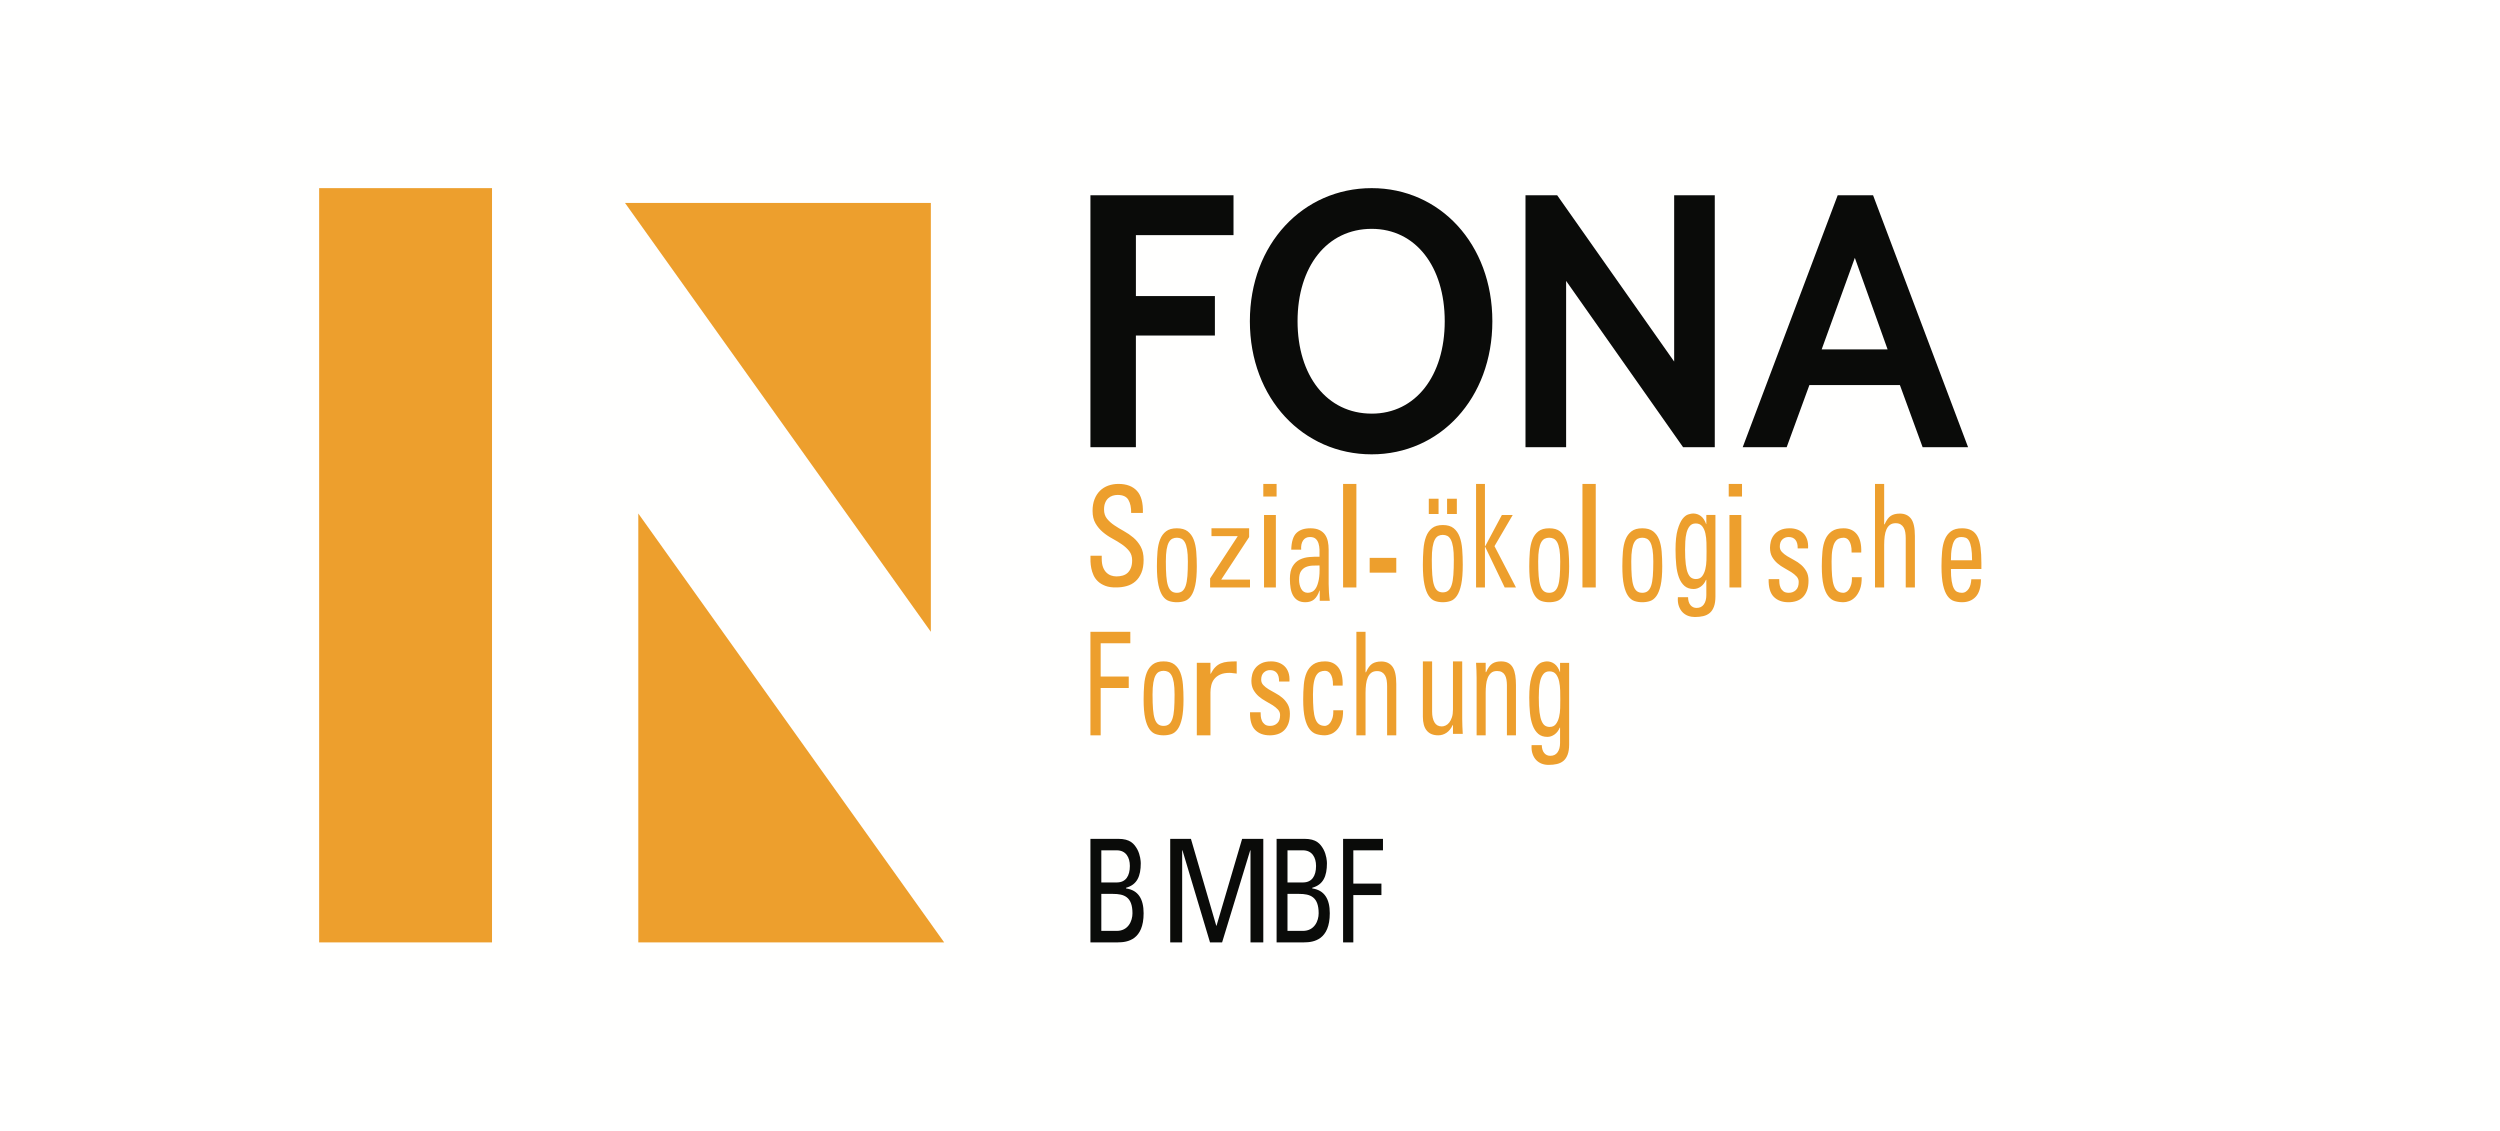
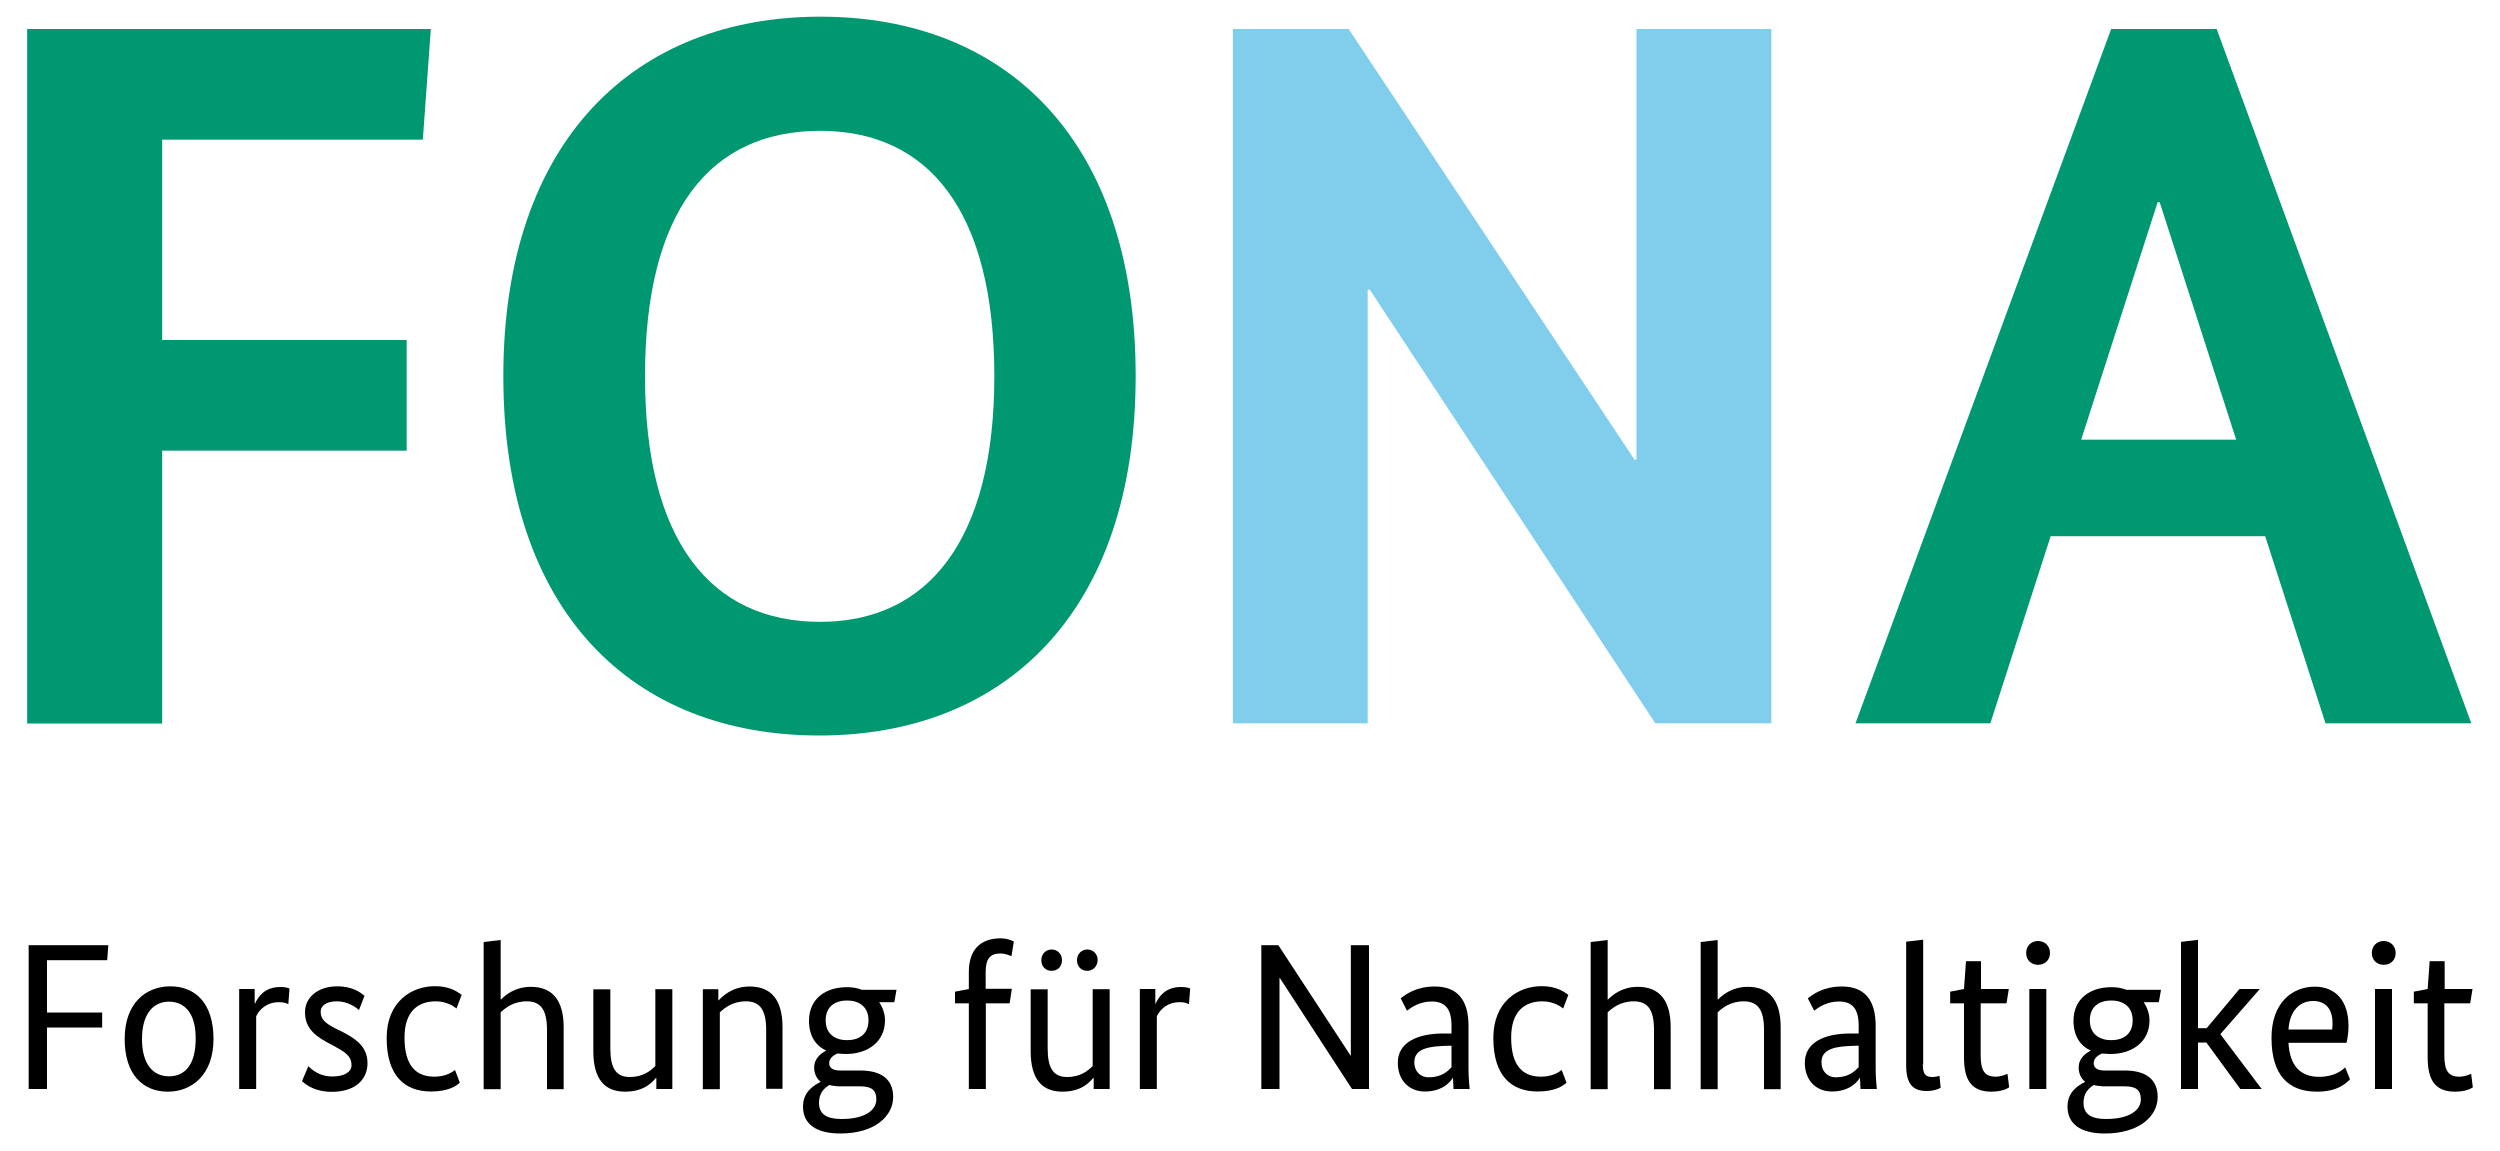
- <svg xmlns="http://www.w3.org/2000/svg" height="85" viewBox="0 0 188 85" width="188">
-   <g fill="none" fill-rule="evenodd" transform="translate(0 .803)">
-     <path d="m0 83.408h188v-83.408h-188z" fill="#fffffe" />
-     <path d="m24 70.063h13v-56.718h-13zm23-55.606 23 32.252v-32.252zm1 23.355v32.251h23z" fill="#ed9f2d" />
-     <path d="m82.82 69.2h1.159c.872 0 1.183-.755 1.183-1.326 0-1.24-.632-1.456-1.469-1.456h-.874v2.782zm0-3.644h1.195c.64-.011.951-.485.951-1.24 0-.647-.302-1.175-.987-1.175h-1.16v2.415zm-.82 4.507v-7.785h2.094c.892 0 1.194.366 1.435.797.221.42.257.885.257 1.036 0 .97-.274 1.617-1.104 1.844v.053c.918.13 1.318.8 1.318 1.866 0 1.994-1.202 2.189-1.932 2.189zm6.899 0h-.899v-7.785h1.558l1.905 6.534h.02l1.925-6.534h1.592v7.785h-.963v-6.922h-.021l-2.113 6.922h-.911l-2.071-6.922h-.022zm7.921-.863h1.157c.874 0 1.186-.755 1.186-1.326 0-1.24-.633-1.456-1.47-1.456h-.874v2.782zm0-3.644h1.194c.64-.011.953-.485.953-1.24 0-.647-.303-1.175-.99-1.175h-1.157zm-.82 4.507v-7.785h2.094c.891 0 1.193.366 1.435.797.223.42.257.885.257 1.036 0 .97-.276 1.617-1.104 1.844v.053c.917.13 1.318.8 1.318 1.866 0 1.994-1.202 2.189-1.933 2.189zm5 0v-7.785h3v.863h-2.23v2.501h2.113v.863h-2.113v3.558zm39.855-56.183h-2.66l-7.144 18.948h3.306l1.709-4.674h6.807l1.709 4.674h3.418l-7.145-18.947zm-11.904 0h-3.054v12.506l-8.797-12.505h-2.383v18.947h3.055v-12.508l8.797 12.507h2.382zm-36.192 0h-10.759v18.948h3.419v-8.4h5.941v-2.968h-5.94v-4.579h7.34v-3zm44.231 11.59 2.494-6.885 2.463 6.885zm-33.84 4.832c-3.363 0-5.574-2.843-5.574-6.95 0-4.104 2.211-6.946 5.575-6.946 3.307 0 5.493 2.842 5.493 6.947 0 4.106-2.186 6.95-5.493 6.95zm0-16.957c-5.153 0-9.16 4.198-9.16 10.008 0 5.813 4.007 10.01 9.16 10.01 5.128 0 9.075-4.197 9.075-10.01 0-5.81-3.947-10.008-9.074-10.008z" fill="#0a0b09" />
-     <path d="m82.85 40.99v.218c0 .256.032.467.096.637.064.169.149.305.256.409.107.103.225.177.357.222.13.045.264.067.397.067.165 0 .32-.02.467-.062.146-.042.272-.11.375-.207.103-.096.186-.222.247-.378.061-.155.092-.343.092-.563 0-.276-.074-.508-.22-.694-.148-.186-.331-.355-.553-.508-.22-.15-.459-.296-.715-.434-.257-.138-.496-.3-.717-.487-.22-.186-.404-.405-.55-.657-.148-.252-.221-.564-.221-.937 0-.331.049-.622.147-.874s.234-.464.408-.637c.175-.172.382-.302.62-.388.24-.086.496-.13.772-.13.606 0 1.07.175 1.391.523.322.349.47.903.446 1.661h-.882c.006-.406-.062-.735-.207-.982-.143-.249-.415-.373-.812-.373-.129 0-.253.019-.372.057-.12.038-.228.1-.326.186s-.177.2-.234.342c-.06.141-.088.312-.088.512 0 .276.074.505.22.688.148.183.331.349.552.497.22.148.459.293.716.435.257.141.496.305.716.491.22.187.405.413.552.678.147.266.22.596.22.99 0 .392-.056.722-.17.987s-.264.48-.45.641c-.187.164-.404.28-.652.348-.248.07-.51.104-.785.104-.325.006-.6-.034-.823-.12s-.407-.196-.55-.332c-.145-.134-.256-.29-.336-.464-.08-.177-.136-.352-.17-.529-.034-.176-.053-.347-.06-.512-.006-.166-.006-.307 0-.425zm5.65 2.785c.167 0 .303-.042.41-.127.107-.084.192-.219.254-.402.062-.184.105-.426.129-.726.023-.3.035-.67.035-1.107 0-.367-.02-.665-.059-.895s-.095-.41-.167-.54c-.074-.13-.16-.22-.262-.27s-.215-.075-.34-.075-.238.026-.34.075c-.102.05-.189.14-.262.27-.072.13-.129.31-.168.54s-.058.528-.058.895c0 .438.011.807.035 1.107.023.3.066.542.128.726.063.183.148.318.255.402.106.085.243.127.41.127zm0 .71c-.209 0-.404-.03-.586-.09-.183-.06-.342-.186-.477-.377-.135-.19-.242-.462-.32-.815s-.117-.826-.117-1.419c0-.388.014-.757.043-1.107s.094-.653.195-.91c.102-.259.251-.463.45-.615.197-.152.468-.228.812-.228s.614.076.812.228.348.356.45.614c.101.258.166.561.195.911.028.35.043.719.043 1.107 0 .593-.04 1.066-.117 1.42-.078.352-.185.624-.32.814-.136.19-.295.317-.477.377-.183.06-.378.09-.586.09zm5.435-4.901-2.098 3.199h2.163v.589h-3v-.677l2.069-3.163v-.017h-1.966v-.591h2.832zm1.12 3.788h.89v-5.445h-.89zm-.055-6.836h1v-.949h-1v.95zm4.227 5.184c-.162 0-.335.004-.517.011s-.348.043-.5.105c-.15.065-.276.168-.373.313-.099.145-.147.359-.147.641 0 .262.053.49.16.689.105.198.273.296.503.296.107 0 .214-.026.324-.08.109-.052.207-.153.294-.3.086-.15.155-.357.206-.626.05-.269.067-.618.05-1.05zm.017 1.885h-.017c-.106.312-.244.535-.412.673s-.386.206-.655.206c-.225 0-.41-.043-.558-.132-.15-.088-.268-.21-.358-.365s-.153-.34-.19-.556c-.035-.215-.054-.45-.054-.704 0-.403.07-.719.21-.948.14-.23.32-.398.538-.503.219-.106.46-.17.722-.19.264-.022.516-.03.757-.022.006-.177.006-.353 0-.53-.006-.176-.031-.335-.076-.477-.045-.14-.116-.256-.214-.344s-.24-.132-.424-.132c-.235 0-.41.088-.526.265-.114.176-.16.406-.138.688h-.748c.017-.6.148-1.019.39-1.255.244-.237.593-.355 1.047-.355.275 0 .5.043.677.128.176.084.316.199.42.343.103.145.176.315.218.509s.062.404.062.63v2.574c0 .211.008.425.022.64.014.216.035.426.063.63h-.756zm1.756-.233h1v-7.785h-1zm2-1.112h2v-1.112h-2zm5.82-4.41h.735v-1.15h-.735zm-.32 5.894c.167 0 .303-.044.41-.133.107-.088.192-.228.254-.42.063-.191.106-.444.129-.758.023-.313.035-.698.035-1.155 0-.383-.02-.695-.058-.935-.04-.24-.096-.427-.168-.563-.073-.137-.16-.23-.262-.283-.102-.05-.215-.077-.34-.077s-.238.026-.34.077c-.102.053-.189.146-.262.283-.072.136-.128.324-.168.563-.039.24-.058.552-.058.935 0 .457.012.842.035 1.155.023.314.066.567.129.758.062.192.147.332.254.42.106.089.243.133.41.133zm-1.055-5.894h.735v-1.15h-.735zm1.055 6.634c-.208 0-.404-.03-.586-.093-.183-.063-.341-.194-.477-.393-.135-.199-.242-.482-.32-.851s-.117-.862-.117-1.482c0-.405.014-.79.043-1.156.029-.365.094-.682.195-.95.102-.27.252-.483.45-.642.197-.158.468-.238.812-.238s.615.08.813.238c.197.159.347.372.449.641.101.27.166.586.195.951s.043.75.043 1.156c0 .62-.04 1.113-.117 1.482-.078.369-.185.652-.32.85-.136.2-.295.331-.477.394-.183.062-.378.093-.586.093zm3.168-1.112h-.668v-7.785h.668v4.691h.017l1.255-2.351h.815l-1.369 2.341 1.614 3.104h-.848l-1.467-3.051h-.017zm4.832.403c.167 0 .303-.042.41-.127.107-.084.192-.219.255-.402.062-.184.105-.426.128-.726.024-.3.035-.67.035-1.107 0-.367-.02-.665-.058-.895-.04-.23-.096-.41-.168-.54-.073-.13-.16-.22-.262-.27s-.215-.075-.34-.075-.238.026-.34.075c-.102.05-.188.14-.262.27-.072.13-.128.31-.167.54-.04.23-.06.528-.06.895 0 .438.013.807.036 1.107.024.3.067.542.129.726.062.183.147.318.254.402.106.085.243.127.41.127zm0 .71c-.208 0-.404-.03-.586-.09s-.341-.186-.477-.377c-.135-.19-.242-.462-.32-.815s-.117-.826-.117-1.419c0-.388.015-.757.043-1.107.029-.35.094-.653.195-.91.102-.259.252-.463.45-.615.197-.152.468-.228.812-.228s.615.076.813.228c.197.152.347.356.449.614.101.258.166.561.195.911s.043.719.043 1.107c0 .593-.04 1.066-.117 1.42-.078.352-.185.624-.32.814-.136.19-.295.317-.477.377s-.378.09-.586.09zm2.5-1.113h1v-7.785h-1zm4.5.403c.167 0 .303-.042.41-.127.107-.084.192-.219.255-.402.062-.184.105-.426.128-.726.024-.3.035-.67.035-1.107 0-.367-.02-.665-.058-.895-.04-.23-.096-.41-.168-.54-.073-.13-.16-.22-.262-.27s-.215-.075-.34-.075-.238.026-.34.075c-.101.05-.188.14-.262.27-.072.13-.128.31-.167.54-.04.23-.06.528-.06.895 0 .438.013.807.036 1.107.024.3.067.542.129.726.062.183.147.318.254.402.106.085.243.127.41.127zm0 .71c-.208 0-.404-.03-.586-.09s-.341-.186-.477-.377c-.135-.19-.242-.462-.32-.815-.077-.353-.117-.826-.117-1.419 0-.388.015-.757.043-1.107.029-.35.094-.653.195-.91.102-.259.252-.463.45-.615s.468-.228.812-.228.615.076.813.228c.197.152.347.356.449.614.101.258.166.561.195.911s.043.719.043 1.107c0 .593-.04 1.066-.117 1.42-.078.352-.185.624-.32.814s-.295.317-.477.377-.378.09-.586.09zm4.833-3.806c0-.206-.003-.432-.008-.678-.006-.246-.033-.476-.08-.689-.047-.214-.126-.392-.236-.535-.112-.143-.276-.216-.493-.216-.194 0-.345.069-.454.205-.108.136-.187.305-.237.507s-.08.418-.091.645c-.012.228-.017.434-.017.618 0 .448.018.814.054 1.097s.09.507.162.673c.072.165.158.279.258.342.1.062.215.093.342.093.206 0 .362-.072.471-.215.108-.143.188-.32.237-.53.05-.209.078-.433.084-.672.005-.239.008-.454.008-.645zm-.017-2.757h.684v6.131c0 .31-.038.564-.113.767-.075.202-.18.36-.316.474-.137.113-.3.192-.488.236-.189.045-.4.066-.633.066-.178 0-.346-.029-.505-.087-.158-.059-.297-.15-.416-.27-.12-.122-.212-.276-.279-.464-.067-.187-.092-.41-.074-.667h.766c.005.258.067.456.183.595.117.14.27.21.458.21.24 0 .421-.088.545-.264.126-.177.188-.408.188-.695v-1.158h-.025c-.089.22-.22.391-.391.513-.172.121-.35.181-.534.181-.283 0-.513-.076-.691-.23-.178-.155-.317-.364-.417-.63-.1-.264-.168-.577-.204-.936-.036-.36-.054-.746-.054-1.158 0-.64.053-1.142.158-1.506.106-.363.23-.635.37-.816.142-.18.289-.292.439-.335.15-.045.266-.067.35-.067.222 0 .417.064.587.193s.301.33.396.601h.016zm1.738 5.45h.892v-5.445h-.892zm-.054-6.836h1v-.949h-1v.95zm6 6.317c0 .297-.038.547-.115.752-.078.205-.183.374-.317.504-.135.13-.295.226-.48.286-.186.06-.385.09-.596.09-.469 0-.837-.136-1.106-.409-.268-.271-.397-.714-.385-1.328h.797c0 .078.004.174.012.292.01.115.036.228.082.338s.117.203.214.28c.097.079.234.117.412.117.21 0 .388-.067.53-.202.144-.134.215-.338.215-.614 0-.155-.053-.29-.158-.407-.106-.117-.239-.226-.398-.329-.16-.102-.335-.204-.523-.307-.189-.102-.363-.222-.523-.36s-.293-.3-.4-.487c-.104-.187-.157-.415-.157-.683 0-.141.02-.297.06-.466.04-.17.115-.328.227-.477.11-.149.264-.271.459-.371.194-.098.442-.148.745-.148.194 0 .377.03.548.09s.322.15.45.27c.129.12.227.277.296.472.068.194.094.422.077.682h-.78c.006-.281-.05-.495-.167-.64s-.287-.217-.51-.217c-.189 0-.347.062-.475.185-.13.124-.193.302-.193.535 0 .156.053.29.158.402.106.114.239.22.4.319.158.098.333.197.522.296.188.099.363.217.523.355.159.137.291.302.398.492.105.19.158.42.158.688m3.24-2.107c.005-.22-.01-.4-.048-.546-.037-.144-.085-.26-.145-.343-.06-.085-.126-.144-.197-.176-.071-.031-.14-.048-.209-.048-.137 0-.26.026-.372.075-.111.05-.207.14-.287.27-.079.13-.14.31-.183.54s-.064.528-.064.895c0 .438.013.807.038 1.107.026.3.073.542.141.726.068.183.161.318.278.402.117.085.266.127.45.127.038 0 .096-.016.17-.048.074-.031.145-.091.214-.18.068-.088.126-.208.175-.36.048-.152.07-.348.063-.587h.736c.005.374-.04.682-.137.926s-.215.436-.355.577c-.14.142-.29.24-.449.297-.159.056-.298.084-.418.084-.228 0-.442-.03-.641-.089-.2-.06-.374-.186-.521-.377-.15-.19-.265-.462-.351-.815s-.128-.826-.128-1.419c0-.388.015-.757.047-1.107.031-.35.102-.653.213-.91.112-.259.275-.463.492-.615.216-.152.513-.228.89-.228.432 0 .767.154 1.003.46.236.308.343.762.32 1.362h-.726m4.072 2.626v-3.687c0-.165-.011-.318-.034-.458-.022-.14-.063-.26-.121-.361-.06-.101-.138-.18-.236-.238-.098-.057-.22-.086-.366-.086-.173 0-.316.041-.428.124s-.2.198-.265.345c-.064.148-.109.32-.134.518-.025.197-.038.412-.038.64v3.203h-.689v-7.785h.689v3.041h.034c.14-.316.296-.53.47-.641.174-.112.401-.168.681-.168.364 0 .643.128.836.383.194.256.29.693.29 1.31v3.86zm4.988-2.043c0-.389-.02-.698-.061-.927-.04-.23-.095-.406-.165-.53s-.157-.203-.259-.239c-.102-.034-.212-.052-.33-.052-.108 0-.207.02-.298.063-.092.043-.173.128-.243.254-.07.128-.126.306-.168.535-.043.23-.065.529-.065.896zm-1.589.656c0 .375.018.678.056.91.038.234.091.416.161.546.07.131.156.22.259.265.101.046.218.07.346.07.113 0 .213-.029.299-.086.085-.057.158-.13.217-.222.06-.092.105-.2.138-.323.031-.124.05-.252.056-.386h.726c-.006.6-.136 1.038-.392 1.313-.255.275-.598.412-1.028.412-.215 0-.416-.03-.605-.089-.187-.06-.352-.186-.491-.377-.14-.19-.25-.462-.331-.815-.08-.353-.121-.826-.121-1.419 0-.388.015-.757.045-1.107s.096-.653.201-.91c.105-.259.26-.463.464-.615s.483-.228.838-.228c.29 0 .53.053.718.16.188.105.336.266.443.48.108.216.183.487.226.812.043.324.065.71.065 1.153v.456zm-64.71 12.508v-7.784h3v.863h-2.229v2.501h2.111v.863h-2.111v3.557zm5.5-.709c.167 0 .303-.042.41-.127.107-.084.192-.219.254-.402.063-.184.106-.426.13-.726.022-.3.034-.67.034-1.107 0-.367-.02-.665-.058-.895-.04-.23-.096-.41-.168-.54-.073-.13-.16-.221-.262-.27-.102-.05-.215-.075-.34-.075s-.238.026-.34.075-.189.14-.262.27c-.072.13-.128.31-.167.54-.04.23-.06.528-.06.895 0 .438.013.807.036 1.107.024.3.067.542.129.726.062.183.147.318.254.402.106.085.243.127.41.127zm0 .71c-.208 0-.404-.03-.586-.09-.183-.06-.341-.186-.477-.377-.135-.19-.242-.462-.32-.815s-.117-.826-.117-1.419c0-.389.015-.757.043-1.107.029-.349.094-.653.195-.91.102-.258.252-.463.45-.615.197-.152.468-.228.812-.228s.615.076.813.228c.197.152.347.357.449.614.101.258.166.562.195.911.029.35.043.718.043 1.107 0 .593-.04 1.066-.117 1.42-.078.352-.185.624-.32.814-.136.19-.295.317-.477.377-.183.06-.378.09-.586.09zm3.526-4.632h.024c.108-.21.222-.375.344-.497.12-.123.258-.216.413-.281.154-.064.329-.106.525-.124.195-.018.418-.027.668-.027v.918c-.042-.007-.088-.013-.138-.017-.05-.002-.095-.008-.137-.015s-.086-.013-.132-.017c-.045-.003-.093-.005-.142-.005-.284 0-.518.043-.701.13-.183.085-.33.198-.438.335-.108.136-.183.295-.224.474-.042.18-.062.36-.062.54v3.217h-1.026v-5.452h1.026zm5.974 3c0 .297-.038.547-.115.752-.078.205-.183.374-.318.504-.134.13-.294.226-.48.286s-.384.09-.595.09c-.469 0-.837-.136-1.106-.409-.268-.271-.397-.714-.385-1.328h.797c0 .078.004.174.012.292.01.115.036.228.082.338s.117.203.214.28c.097.079.234.117.412.117.21 0 .388-.067.53-.202.144-.134.215-.338.215-.614 0-.155-.053-.29-.158-.407-.106-.117-.239-.226-.398-.33-.16-.101-.335-.203-.523-.305-.189-.103-.363-.224-.523-.36-.16-.138-.293-.301-.4-.488-.104-.187-.157-.415-.157-.683 0-.141.02-.296.06-.466s.115-.328.227-.477c.11-.148.264-.272.459-.371.193-.098.442-.148.745-.148.194 0 .377.03.548.09s.322.15.45.27c.129.12.227.277.296.472.068.194.094.422.077.682h-.78c.006-.281-.05-.495-.167-.64-.118-.144-.287-.218-.51-.218-.189 0-.347.063-.475.186-.13.124-.193.302-.193.535 0 .155.053.29.158.402.106.113.239.22.4.319.158.098.333.197.522.296.188.099.362.217.523.355.159.137.291.302.398.492.105.19.158.42.158.688m3.239-2.107c.006-.22-.01-.4-.047-.546-.037-.144-.085-.26-.146-.344-.059-.084-.125-.143-.196-.175-.071-.031-.14-.048-.209-.048-.137 0-.26.026-.372.075-.111.049-.207.14-.287.27-.079.13-.14.31-.183.54s-.064.528-.064.895c0 .438.013.807.038 1.107.026.3.073.542.141.726.068.183.16.318.277.402.118.085.267.127.45.127.04 0 .097-.016.17-.048.075-.031.146-.091.214-.18.07-.088.127-.208.176-.36.048-.152.07-.348.063-.587h.736c.005.374-.04.682-.137.926s-.215.436-.355.577c-.14.142-.29.24-.449.297-.159.056-.298.084-.418.084-.228 0-.442-.03-.641-.089-.2-.06-.374-.186-.521-.377-.15-.19-.265-.462-.351-.815s-.128-.826-.128-1.419c0-.389.015-.757.047-1.107.03-.349.102-.653.213-.91.112-.258.275-.463.492-.615.216-.152.512-.228.89-.228.432 0 .767.154 1.003.46.236.308.343.762.32 1.362zm4.072 3.738v-3.687c0-.165-.011-.318-.034-.458-.022-.14-.063-.26-.122-.361-.058-.101-.137-.18-.235-.238-.098-.057-.22-.086-.366-.086-.173 0-.316.042-.428.124-.112.083-.2.199-.265.346-.064.147-.109.32-.134.516-.025.198-.038.413-.038.642v3.202h-.689v-7.783h.689v3.04h.034c.14-.315.296-.53.47-.641.174-.11.401-.168.681-.168.364 0 .643.128.836.384.193.255.29.692.29 1.31v3.86h-.689m4.952-5.562h.695v4.32c0 .186.004.375.013.566.008.191.018.38.029.566h-.737v-.658h-.026c-.113.252-.265.443-.457.573s-.401.193-.627.193c-.373 0-.659-.116-.856-.35-.198-.234-.297-.585-.297-1.053v-4.157h.695v3.788c0 .332.06.599.178.8.119.202.302.303.55.303.091 0 .187-.023.29-.07.1-.047.191-.121.27-.222.08-.101.146-.23.2-.39.053-.158.08-.353.08-.585zm4.057 5.56v-3.779c0-.143-.013-.28-.035-.41s-.06-.243-.116-.34c-.055-.098-.131-.173-.228-.227-.098-.054-.217-.08-.361-.08-.19 0-.339.048-.45.145-.11.097-.196.223-.257.378s-.101.328-.12.52c-.02.19-.03.378-.03.566v3.227h-.681v-4.319c0-.187-.004-.375-.013-.566-.008-.19-.017-.38-.029-.567h.723v.702h.033c.134-.31.286-.522.458-.637.171-.115.393-.173.664-.173.222 0 .406.041.553.124s.262.204.345.362.14.348.174.567c.033.22.05.463.05.728v3.78h-.68m4.013-2.694c0-.205-.003-.432-.008-.678-.006-.246-.033-.476-.08-.689-.047-.214-.126-.392-.236-.535-.112-.143-.275-.215-.493-.215-.194 0-.345.069-.454.203-.108.137-.187.306-.237.509-.05.201-.08.416-.091.645-.012.227-.017.433-.017.617 0 .448.018.814.054 1.097s.09.507.162.673c.072.165.158.279.258.342.101.062.215.093.342.093.206 0 .362-.072.471-.215.108-.143.188-.32.238-.53.05-.208.077-.433.083-.672.005-.238.008-.453.008-.645zm-.017-2.756h.684v6.13c0 .31-.038.564-.113.767-.075.202-.18.36-.316.474-.137.114-.3.192-.488.236-.188.045-.4.066-.633.066-.178 0-.346-.029-.504-.087-.159-.059-.298-.15-.417-.27-.12-.122-.212-.276-.278-.464-.068-.187-.092-.41-.075-.667h.766c.005.258.067.456.183.595.117.14.27.21.458.21.24 0 .421-.088.545-.264.126-.176.188-.408.188-.695v-1.158h-.025c-.089.221-.22.392-.391.513-.172.121-.35.181-.534.181-.282 0-.513-.076-.691-.23-.178-.155-.317-.364-.417-.63-.1-.264-.168-.577-.204-.936-.036-.36-.054-.746-.054-1.158 0-.64.053-1.142.159-1.505.105-.364.229-.636.37-.817.141-.18.288-.291.438-.336.15-.043.266-.066.35-.066.222 0 .417.064.587.193s.301.33.396.601h.016z" fill="#ed9f2d" />
-   </g>
+ <svg xmlns="http://www.w3.org/2000/svg" enable-background="new 0 0 1500 690.1" viewBox="0 0 1500 690.1">
+   <path d="m16.3 434v-416.6h242.2l-4.8 66.4h-156.4v120.2h146.7v66.4h-146.7v163.7h-81z" fill="#009871" />
+   <path d="m491.6 441.3c-111.8 0-189.6-73.7-189.6-215.6s79.2-215.7 190.3-215.7 189.1 73.7 189.1 215.6-78.7 215.7-189.8 215.7zm.5-362.8c-65.9 0-105.1 47.8-105.1 147.3 0 98.5 39.3 147.3 105.1 147.3 64.7 0 104.5-49 104.5-147.3 0-99.7-39.8-147.3-104.5-147.3z" fill="#009871" />
+   <path d="m1062.7 434h-69.5l-171.4-260.3h-1.2v260.3h-80.9v-416.6h69.5l171.5 258.4h1.2v-258.4h80.9v416.6z" fill="#80cdec" />
+   <path d="m1395.3 434-36.2-112.3h-128.7l-36.2 112.3h-80.9l153.4-416.6h63.3l152.8 416.6zm-99.5-312.7h-1.2l-45.9 142.5h93z" fill="#009871" />
+   <path d="m17.2 653.4v-86.3h47.8l-.7 9h-36.1v31.4h33.1v9h-33.1v36.9z" />
+   <path d="m100.7 655c-14.7 0-25.9-10-25.9-31.6 0-21.7 12.9-31.6 27.4-31.6 14.7 0 25.9 9.8 25.9 31.6 0 21.6-13.1 31.6-27.4 31.6zm.7-54c-9.3 0-16.2 7.1-16.2 22.4 0 15.2 6.7 22.4 16.2 22.4 9.7 0 16-7.2 16-22.4.2-15.3-6.5-22.4-16-22.4z" />
+   <path d="m173 602.5c-.7-.3-2.2-1.2-5.5-1.2-7.9 0-12.1 4.8-13.8 8.5v43.6h-10.2v-60h9.3v8.8h.2c1.9-4.3 5.9-10 15.2-10 2.4 0 4 .3 5.5.9z" />
+   <path d="m215.4 606c-2.1-1.7-6.6-5.2-13.3-5.2-6.6 0-9.7 2.8-9.7 6.2 0 4.7 2.8 6.9 9.1 10.2l4.5 2.2c9.3 4.8 14.5 9.8 14.5 18.6 0 9.1-6.7 17.1-21.4 17.1-10 0-15.2-4-17.9-6.4l3.8-9c2.6 2.6 7.1 6.2 14.3 6.2 7.6 0 11.6-2.9 11.6-6.7 0-5.7-3.8-7.9-10.5-11.6l-4.5-2.4c-8.6-4.7-12.9-9.7-12.9-17.9 0-9 7.9-15.5 19.3-15.5 9.7 0 14.3 4 16.4 5.7z" />
+   <path d="m273.9 605.1c-1.2-1-5.7-4.3-12.4-4.3-10.9 0-18.8 6.2-18.8 21.7 0 17.3 7.2 23.5 17.9 23.5 6.4 0 10.4-2.4 12.4-4l2.9 7.6c-2.2 2.1-7.1 5.3-17.3 5.3-15.7 0-26.6-9.3-26.6-32.1 0-21.9 15-31.1 29-31.1 9.1 0 13.5 3.5 16 5.2z" />
+   <path d="m328.2 653.4v-35.5c0-11.6-3.5-17.1-12.1-17.1-8.1 0-12.9 4-15.7 6.6v46.1h-10.2v-88.3l10.2-1.2v35.7h.2c2.9-2.9 8.6-7.6 17.9-7.6 12.8 0 19.7 7.9 19.7 24.3v37.1h-10z" />
+   <path d="m403.1 653.4h-9.3v-6.7h-.2c-1.9 2.2-6.7 8.3-18.5 8.3-12.4 0-19.1-7.6-19.1-24.3v-37.1h10.2v35.5c0 11.9 3.5 17.1 11.6 17.1 8.5 0 12.9-4.1 15.4-6.6v-46.1h10.2v59.9z" />
+   <path d="m459.7 653.4v-35.5c0-11.6-3.5-17.1-12.1-17.1-8.1 0-12.9 4-15.7 6.6v46.1h-10.2v-60h9.3v6.7h.2c2.4-2.6 8.3-8.3 18.6-8.3 12.8 0 19.7 7.9 19.7 24.3v37.1h-9.8z" />
+   <path d="m536.6 601.3h-9.1c2.1 3.1 3.5 6.9 3.5 10.9 0 12.8-10.2 20.2-23.5 20.2-1.7 0-3.5-.2-5-.3-2.1.9-5 2.6-5 5.9 0 2.4 1.9 4.3 6.4 4.3h12.2c12.6 0 19.8 5.2 19.8 15.9 0 11.4-10.9 21.9-31.7 21.9-14.3 0-22.4-5.5-22.4-16.2 0-9.1 6.9-12.9 10.5-14.7v-.2c-2.6-2.1-3.8-5.2-3.8-8.5 0-6.2 5.5-9.3 7.1-10v-.2c-6.2-2.9-10.2-8.8-10.2-17.8 0-13.5 10.2-20.2 22.8-20.2 3.3 0 6.2.5 9 1.6h20.7zm-39 49.7c-3.1 1.9-6.2 4.8-6.2 10.7 0 6.7 4.5 9.7 13.5 9.7 14.7 0 20.9-5.7 20.9-11.7 0-5.7-2.9-7.9-9.7-7.9h-13.3c-2.1-.3-3.6-.3-5.2-.8zm10.7-50.7c-6.9 0-12.9 3.3-12.9 11.9s6.2 11.9 12.8 11.9c6.9 0 12.9-3.3 12.9-11.9s-6.2-11.9-12.8-11.9z" />
+   <path d="m605.8 602h-14.3v51.4h-10.2v-51.4h-8.3v-7l8.3-1.6v-10.2c0-13.5 7.1-20.2 19.1-20.2 4.3 0 7.2 1.6 7.9 1.9l-1.4 8.8c-.9-.3-3.5-1.6-6.7-1.6-5.9 0-8.8 2.9-8.8 11.2v10h15.7z" />
+   <path d="m665.5 653.4h-9.3v-6.7h-.2c-1.9 2.2-6.7 8.3-18.5 8.3-12.4 0-19.1-7.6-19.1-24.3v-37.1h10.2v35.5c0 11.9 3.5 17.1 11.6 17.1 8.5 0 12.9-4.1 15.4-6.6v-46.1h10.2v59.9zm-34.5-70.9c-3.5 0-6.2-2.4-6.2-6.4 0-3.8 2.8-6.4 6.2-6.4s6.2 2.6 6.2 6.4c0 4-2.8 6.4-6.2 6.4zm21.4 0c-3.5 0-6.2-2.4-6.2-6.4 0-3.8 2.8-6.4 6.2-6.4s6.2 2.6 6.2 6.4c-.2 4-3 6.4-6.2 6.4z" />
+   <path d="m713.4 602.5c-.7-.3-2.2-1.2-5.5-1.2-7.9 0-12.1 4.8-13.8 8.5v43.6h-10.2v-60h9.3v8.8h.2c1.9-4.3 5.9-10 15.2-10 2.4 0 4 .3 5.5.9z" />
+   <path d="m821.4 653.4h-10.2l-43.3-66.6h-.2v66.6h-10.9v-86.3h10.2l43.3 66.2h.2v-66.2h10.9z" />
+   <path d="m865.9 620.1h5v-4.7c0-10.5-4.1-14.5-11.9-14.5-7.2 0-12.2 3.5-14.8 5.5l-3.8-7.4c3.1-2.4 9.3-7.1 20.5-7.1 13.1 0 20.2 7.6 20.2 23.5v25.6c0 5.2.5 10.9.7 12.4h-9.7l-.3-6.6h-.2c-2.1 3.5-7.2 8.1-16.7 8.1-9.8 0-16.2-7.1-16.2-17.1-.2-12.3 11.7-17.7 27.2-17.7zm5 20.2v-12.9l-5.7.2c-11.4.5-16.6 3.3-16.6 9.7 0 5.9 4 9.1 8.5 9.1 8 0 11.6-3.7 13.8-6.1z" />
+   <path d="m937.9 605.1c-1.2-1-5.7-4.3-12.4-4.3-10.9 0-18.8 6.2-18.8 21.7 0 17.3 7.2 23.5 17.9 23.5 6.4 0 10.4-2.4 12.4-4l2.9 7.6c-2.2 2.1-7.1 5.3-17.3 5.3-15.7 0-26.6-9.3-26.6-32.1 0-21.9 15-31.1 29-31.1 9.1 0 13.5 3.5 16 5.2z" />
+   <path d="m992.4 653.4v-35.5c0-11.6-3.4-17.1-12.1-17.1-8.1 0-12.9 4-15.7 6.6v46.1h-10.2v-88.3l10.2-1.2v35.7h.2c2.9-2.9 8.6-7.6 17.9-7.6 12.8 0 19.7 7.9 19.7 24.3v37.1h-10z" />
+   <path d="m1058.4 653.4v-35.5c0-11.6-3.4-17.1-12.1-17.1-8.1 0-12.9 4-15.7 6.6v46.1h-10.2v-88.3l10.2-1.2v35.7h.2c2.9-2.9 8.6-7.6 17.9-7.6 12.8 0 19.7 7.9 19.7 24.3v37.1h-10z" />
+   <path d="m1110.2 620.1h5v-4.7c0-10.5-4.1-14.5-11.9-14.5-7.2 0-12.2 3.5-14.8 5.5l-3.8-7.4c3.1-2.4 9.3-7.1 20.5-7.1 13.1 0 20.2 7.6 20.2 23.5v25.6c0 5.2.5 10.9.7 12.4h-9.8l-.3-6.6h-.2c-2.1 3.5-7.2 8.1-16.7 8.1-9.8 0-16.2-7.1-16.2-17.1-.1-12.3 11.6-17.7 27.3-17.7zm5 20.2v-12.9l-5.7.2c-11.4.5-16.6 3.3-16.6 9.7 0 5.9 4 9.1 8.5 9.1 7.8 0 11.5-3.7 13.8-6.1z" />
+   <path d="m1153.7 638.8c0 5.7 1.7 7.4 5.7 7.4 2.1 0 3.6-.5 4.3-.7l.7 7.2c-.7.3-3.5 1.9-8.3 1.9-7.9 0-12.4-3.6-12.4-15.4v-74.2l10.2-1.2v74.9h-.2z" />
+   <path d="m1203.9 602h-15.5v31.1c0 9.3 2.4 12.9 9 12.9 3.3 0 5.7-1.2 7.1-1.7l1 8.1c-1 .7-4.3 2.6-10.7 2.6-11.7 0-16.4-6.7-16.4-20.5v-32.5h-8.3v-7l8.3-1.6 1.2-16.7h9v16.7h16.7z" />
+   <path d="m1222.8 578.9c-4 0-7.1-2.8-7.1-7.1s3.1-7.2 7.1-7.2 7.2 2.9 7.2 7.2-3.2 7.1-7.2 7.1zm5 74.5h-10.2v-60h10.2z" />
+   <path d="m1295.3 601.3h-9.1c2.1 3.1 3.5 6.9 3.5 10.9 0 12.8-10.2 20.2-23.5 20.2-1.7 0-3.4-.2-5-.3-2.1.9-5 2.6-5 5.9 0 2.4 1.9 4.3 6.4 4.3h12.2c12.6 0 19.8 5.2 19.8 15.9 0 11.4-10.9 21.9-31.7 21.9-14.3 0-22.4-5.5-22.4-16.2 0-9.1 6.9-12.9 10.5-14.7v-.2c-2.6-2.1-3.8-5.2-3.8-8.5 0-6.2 5.5-9.3 7.1-10v-.2c-6.2-2.9-10.2-8.8-10.2-17.8 0-13.5 10.2-20.2 22.8-20.2 3.3 0 6.2.5 9 1.6h20.7zm-39 49.7c-3.1 1.9-6.2 4.8-6.2 10.7 0 6.7 4.5 9.7 13.5 9.7 14.7 0 20.9-5.7 20.9-11.7 0-5.7-2.9-7.9-9.7-7.9h-13.3c-2.1-.3-3.8-.3-5.2-.8zm10.5-50.7c-6.9 0-12.9 3.3-12.9 11.9s6.2 11.9 12.8 11.9c6.9 0 12.9-3.3 12.9-11.9s-6.2-11.9-12.8-11.9z" />
+   <path d="m1332.2 620.5 24.8 32.9h-12.8l-20.4-27.9h-5v27.9h-10.2v-88.3l10.2-1.2v53h5.2l19.7-23.5h12.2z" />
+   <path d="m1407.9 625.7h-34.8c.7 14 7.4 20.4 18.3 20.4 9.5 0 14.1-4.1 15.7-5.7l2.9 7.2c-2.1 2.1-7.1 7.4-19.8 7.4-17.1 0-27.3-9.8-27.3-32.3 0-21 12.4-30.7 26-30.7 12.4 0 20.2 8.5 20.2 23.5 0 4-.5 7.2-1.2 10.2zm-34.8-8h26.2c.2-1.6.2-2.8.2-4 0-8.5-4.3-13.1-11.6-13.1-8.3 0-14.1 6.1-14.8 17.1z" />
+   <path d="m1430.2 578.9c-4 0-7.1-2.8-7.1-7.1s3.1-7.2 7.1-7.2 7.2 2.9 7.2 7.2-3.1 7.1-7.2 7.1zm5 74.5h-10.2v-60h10.2z" />
+   <path d="m1482.1 602h-15.5v31.1c0 9.3 2.4 12.9 9 12.9 3.3 0 5.7-1.2 7.1-1.7l1 8.1c-1 .7-4.3 2.6-10.7 2.6-11.7 0-16.4-6.7-16.4-20.5v-32.5h-8.3v-7l8.3-1.6 1.2-16.7h9v16.7h16.7z" />
</svg>
